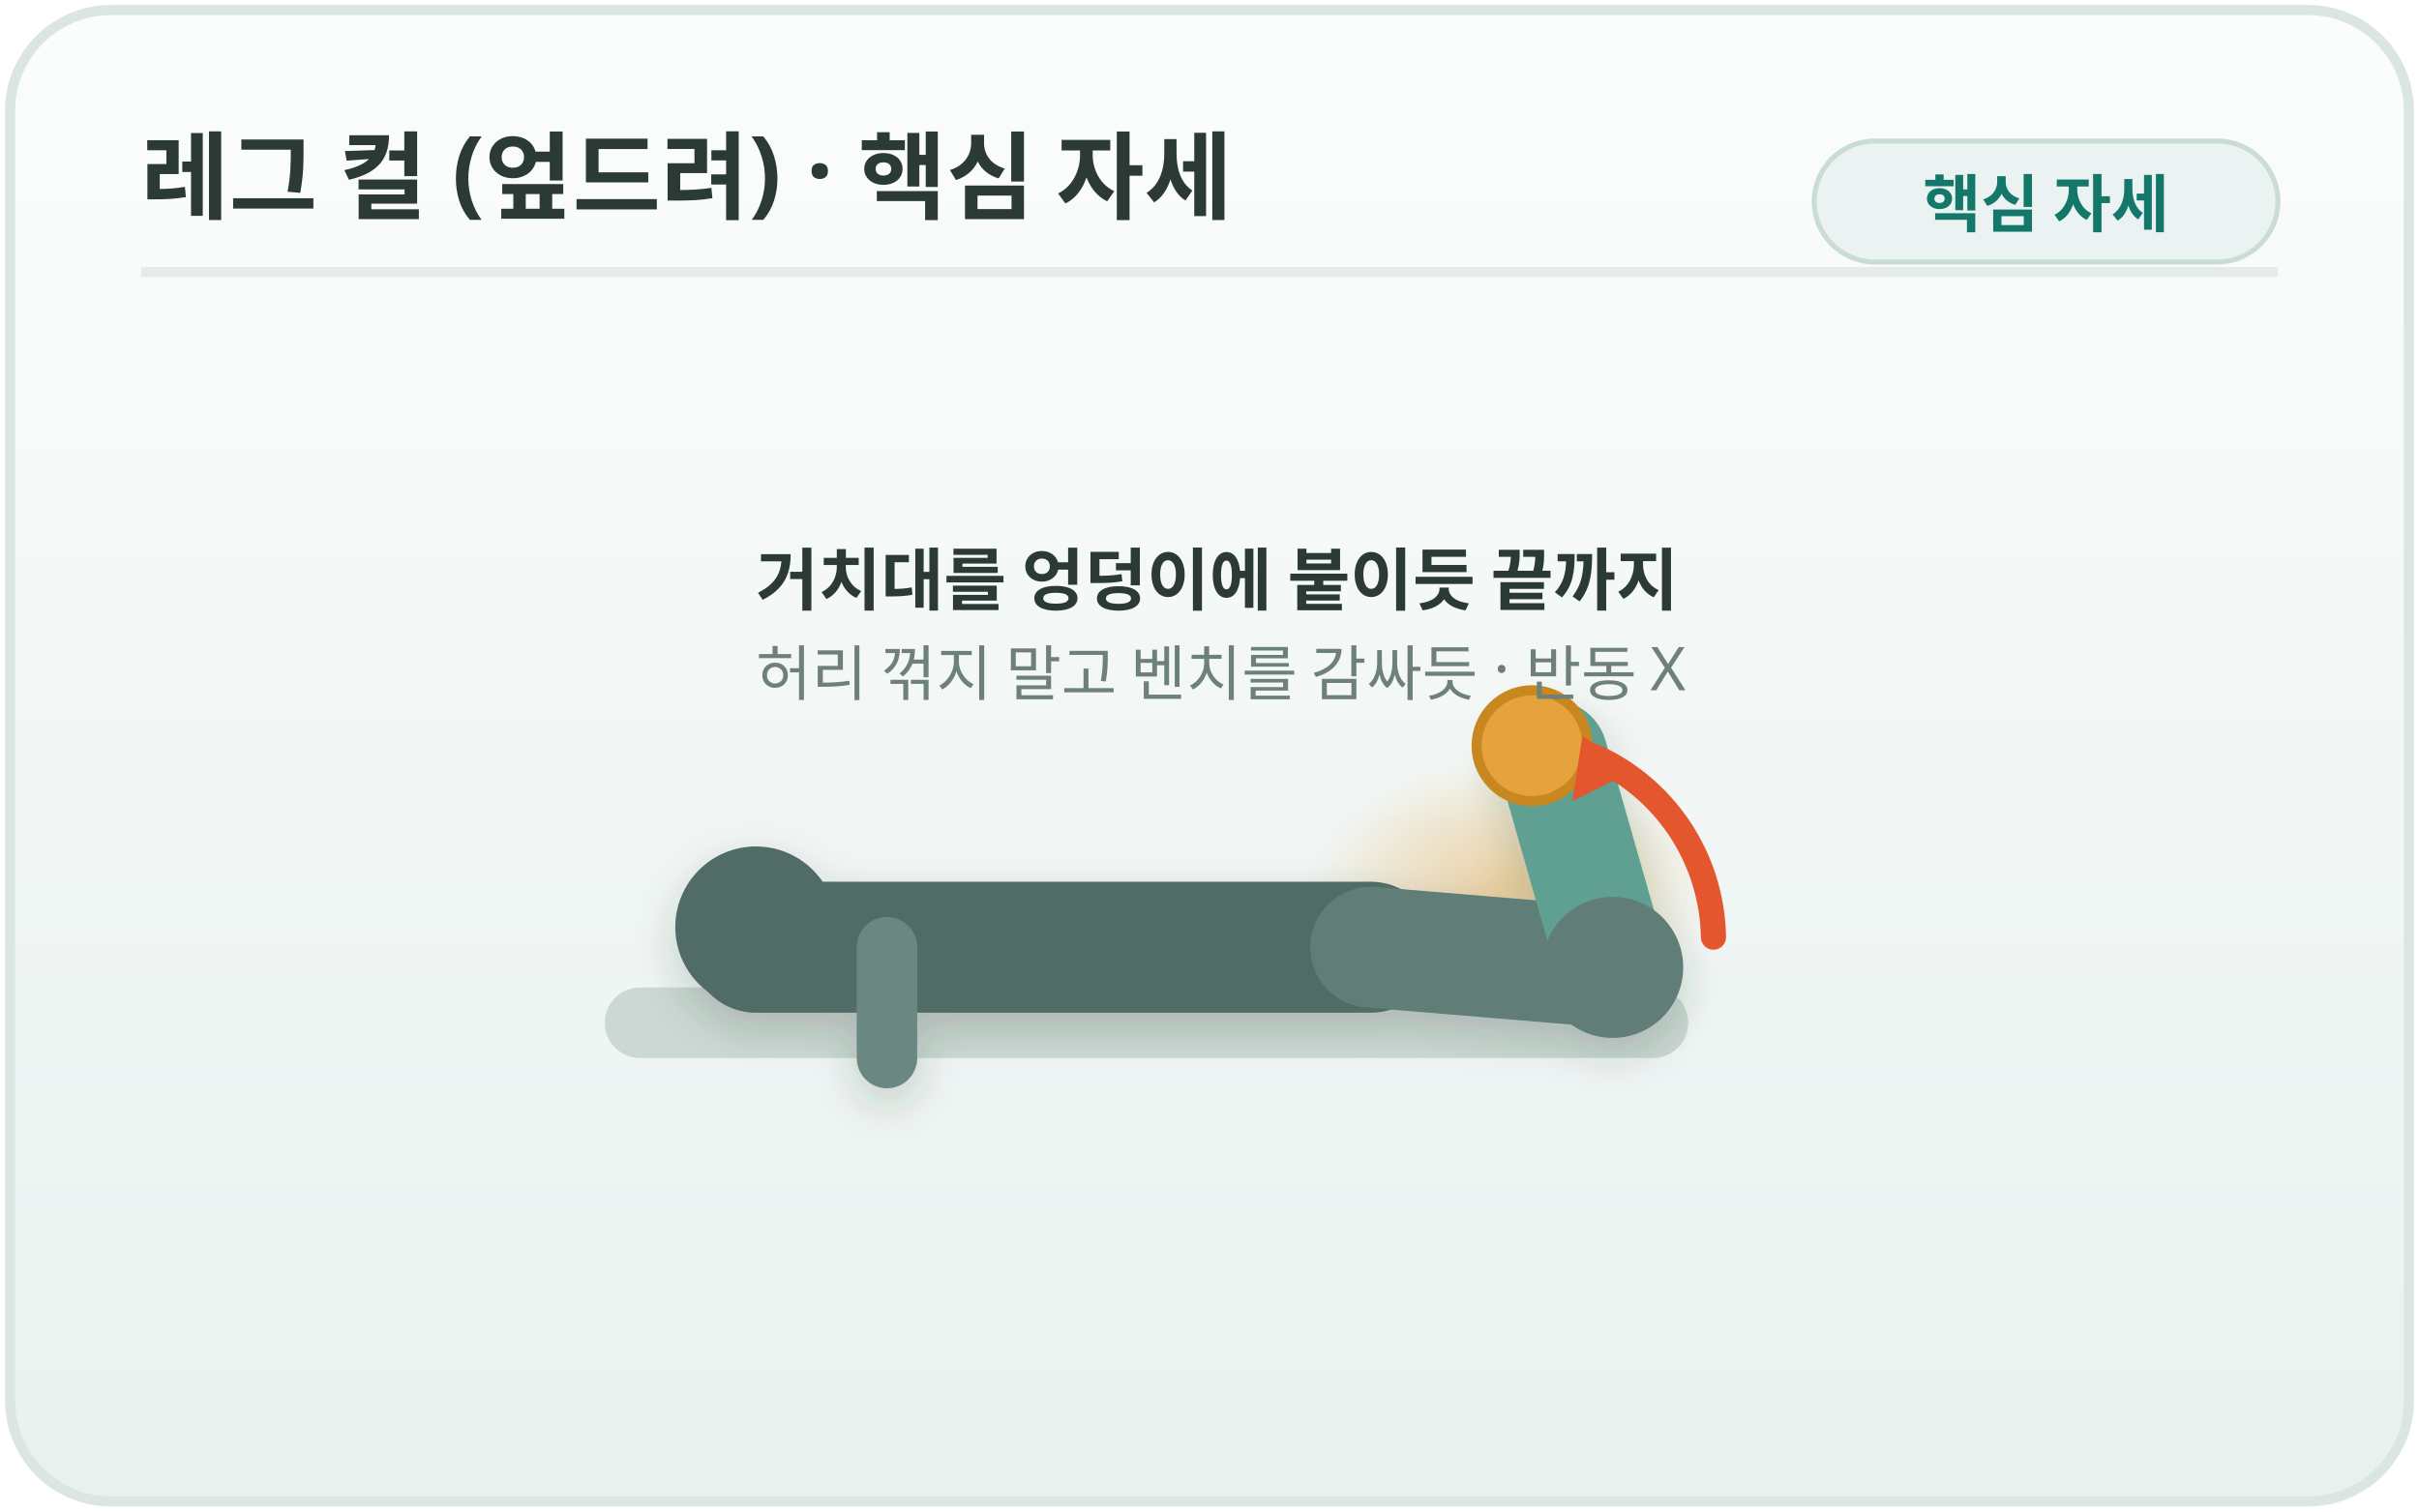
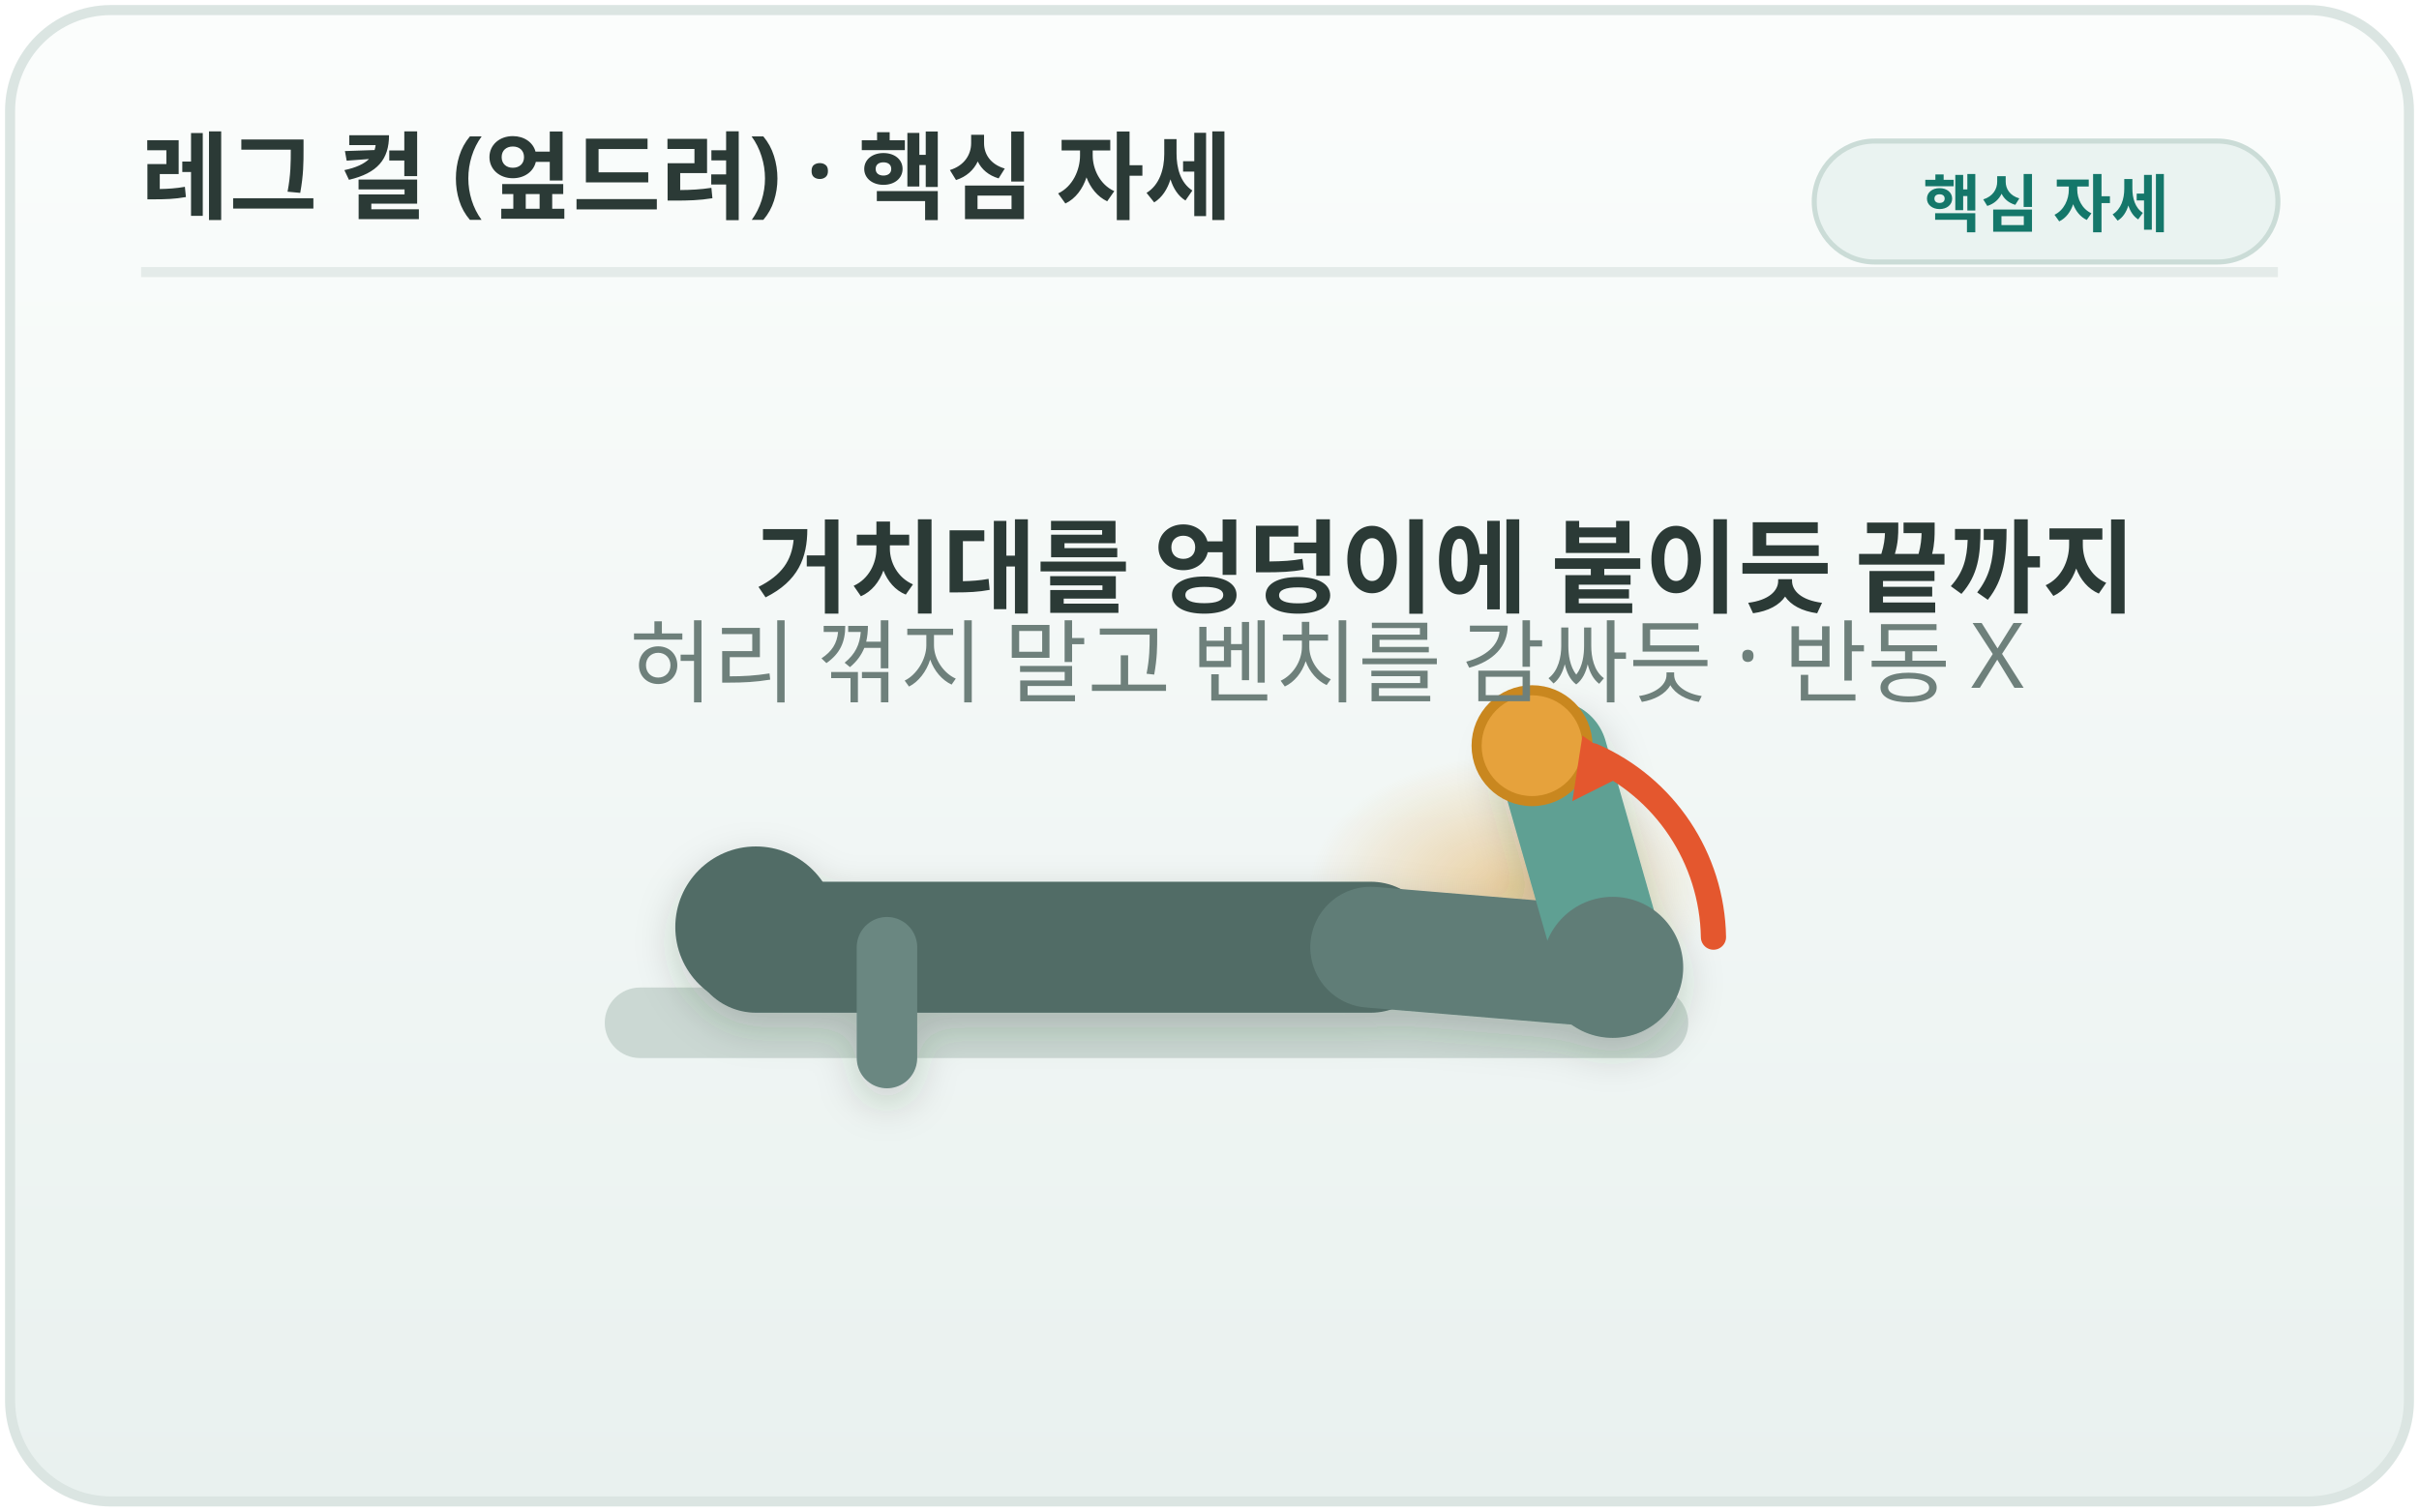
<svg xmlns="http://www.w3.org/2000/svg" viewBox="0 0 480 300" font-family="'Noto Sans KR','Apple SD Gothic Neo',sans-serif">
  <defs>
    <linearGradient id="bg" x1="0" y1="0" x2="0" y2="1">
      <stop offset="0" stop-color="#FBFDFC" />
      <stop offset="1" stop-color="#E9F1EF" />
    </linearGradient>
    <radialGradient id="glow" cx="50%" cy="50%" r="50%">
      <stop offset="0" stop-color="#E0982A" stop-opacity="0.42" />
      <stop offset="1" stop-color="#E0982A" stop-opacity="0" />
    </radialGradient>
    <filter id="soft" x="-30%" y="-30%" width="160%" height="160%">
      <feDropShadow dx="0" dy="3" stdDeviation="4" flood-color="#22332F" flood-opacity="0.20" />
    </filter>
  </defs>
  <rect x="2" y="2" width="476" height="296" rx="20" fill="url(#bg)" stroke="#DBE5E2" stroke-width="2" />
  <text x="28" y="42" font-size="19" font-weight="700" fill="#2B3A36">레그 컬 (엎드려) · 핵심 자세</text>
  <line x1="28" y1="54" x2="452" y2="54" stroke="#E4EBE9" stroke-width="2" />
  <rect x="120" y="196" width="215" height="14" rx="7" fill="#CBD8D3" />
  <ellipse cx="300" cy="176" rx="40" ry="26" fill="url(#glow)" />
  <g filter="url(#soft)" stroke-linecap="round">
    <line x1="150" y1="188" x2="272" y2="188" stroke="#516C66" stroke-width="26" />
    <line x1="272" y1="188" x2="320" y2="192" stroke="#607D77" stroke-width="24" />
    <line x1="320" y1="192" x2="308" y2="150" stroke="#5EA093" stroke-width="22" />
    <line x1="176" y1="188" x2="176" y2="210" stroke="#6A8781" stroke-width="12" />
    <circle cx="320" cy="192" r="14" fill="#607D77" />
    <circle cx="150" cy="184" r="16" fill="#516C66" />
  </g>
  <circle cx="304" cy="148" r="11" fill="#E6A23C" stroke="#C9871F" stroke-width="2" />
  <path d="M 340 186 A 40 40 0 0 0 316 150" fill="none" stroke="#E4572E" stroke-width="5" stroke-linecap="round" />
  <polygon points="314,146 312,159 324,153" fill="#E4572E" />
-   <text x="150" y="120" font-size="13.5" font-weight="600" fill="#2B3A36">거치대를 엉덩이에 붙이듯 끝까지</text>
-   <text x="150" y="138" font-size="12" fill="#6E807B">허리 꺾지 말고 벤치를 감싸듯 · 반동 X</text>
+   <text x="149.9" y="120" font-size="20.2" font-weight="600" fill="#2B3A36">거치대를 엉덩이에 붙이듯 끝까지</text>
+   <text x="124.9" y="138" font-size="18" fill="#6E807B">허리 꺾지 말고 벤치를 감싸듯 · 반동 X</text>
  <rect x="360" y="28" width="92" height="24" rx="12" fill="#EAF3F1" stroke="#CBDCD7" />
  <text x="406" y="45" font-size="12.5" font-weight="700" fill="#14776A" text-anchor="middle">핵심 자세</text>
</svg>
